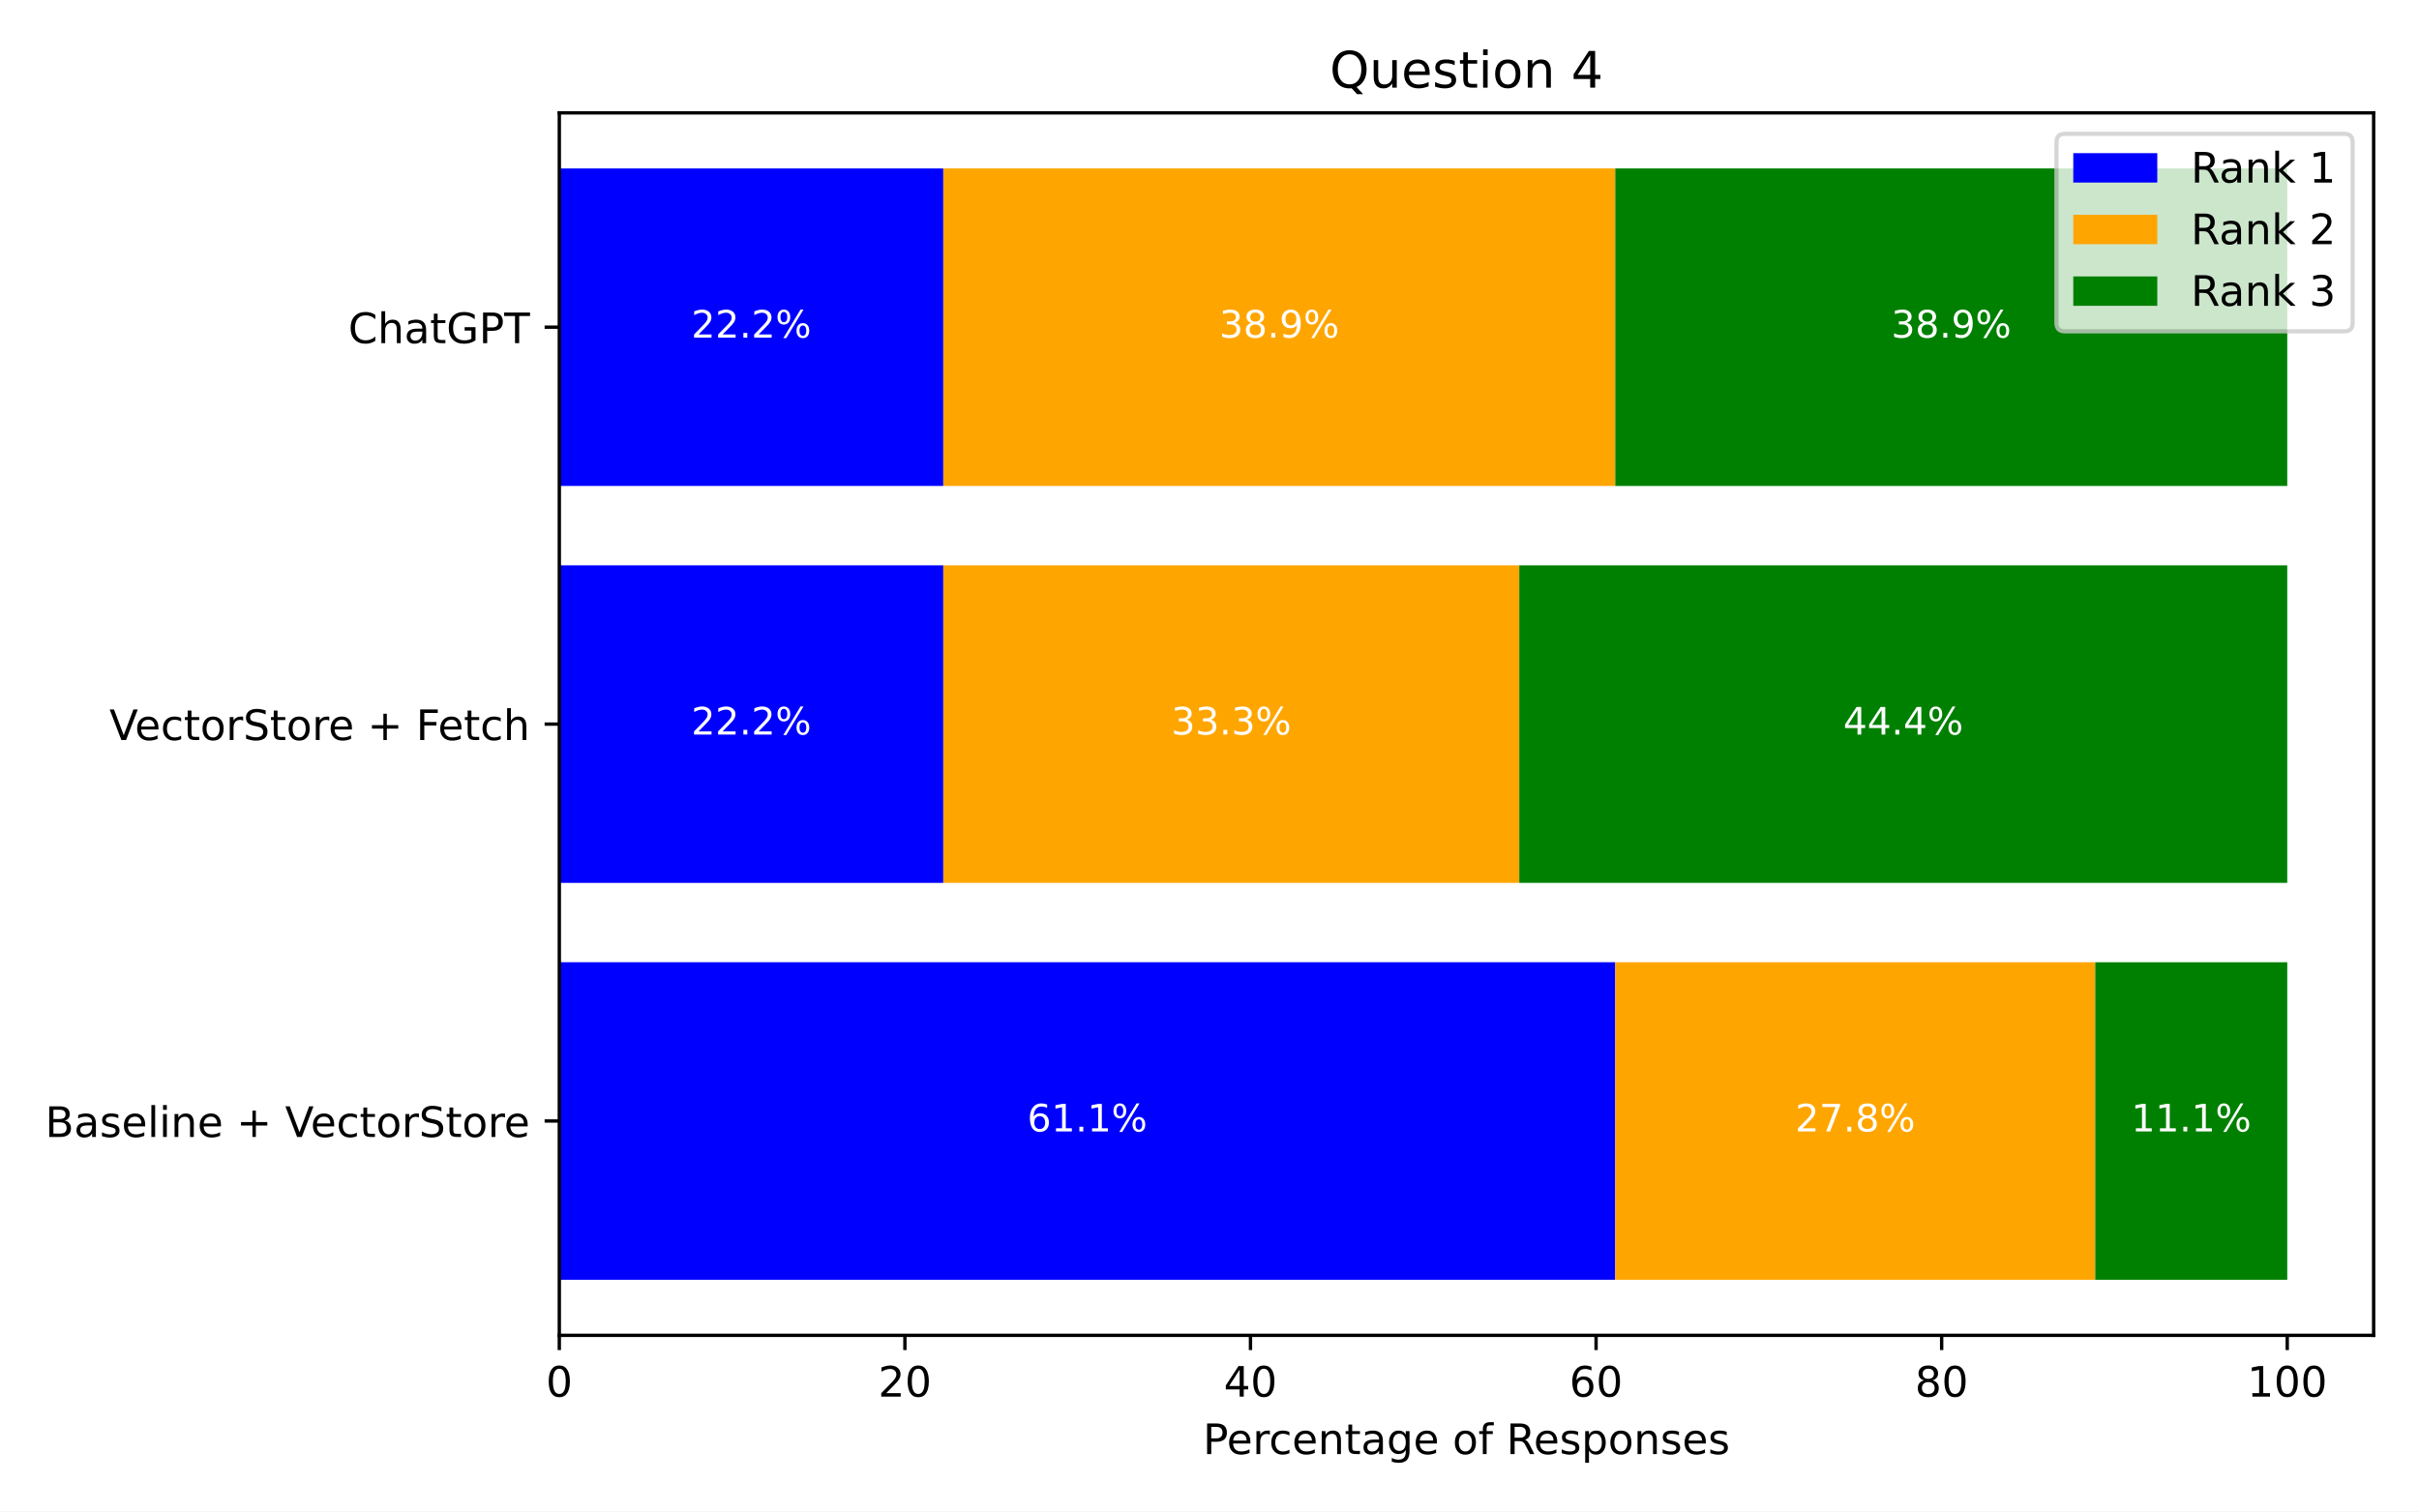
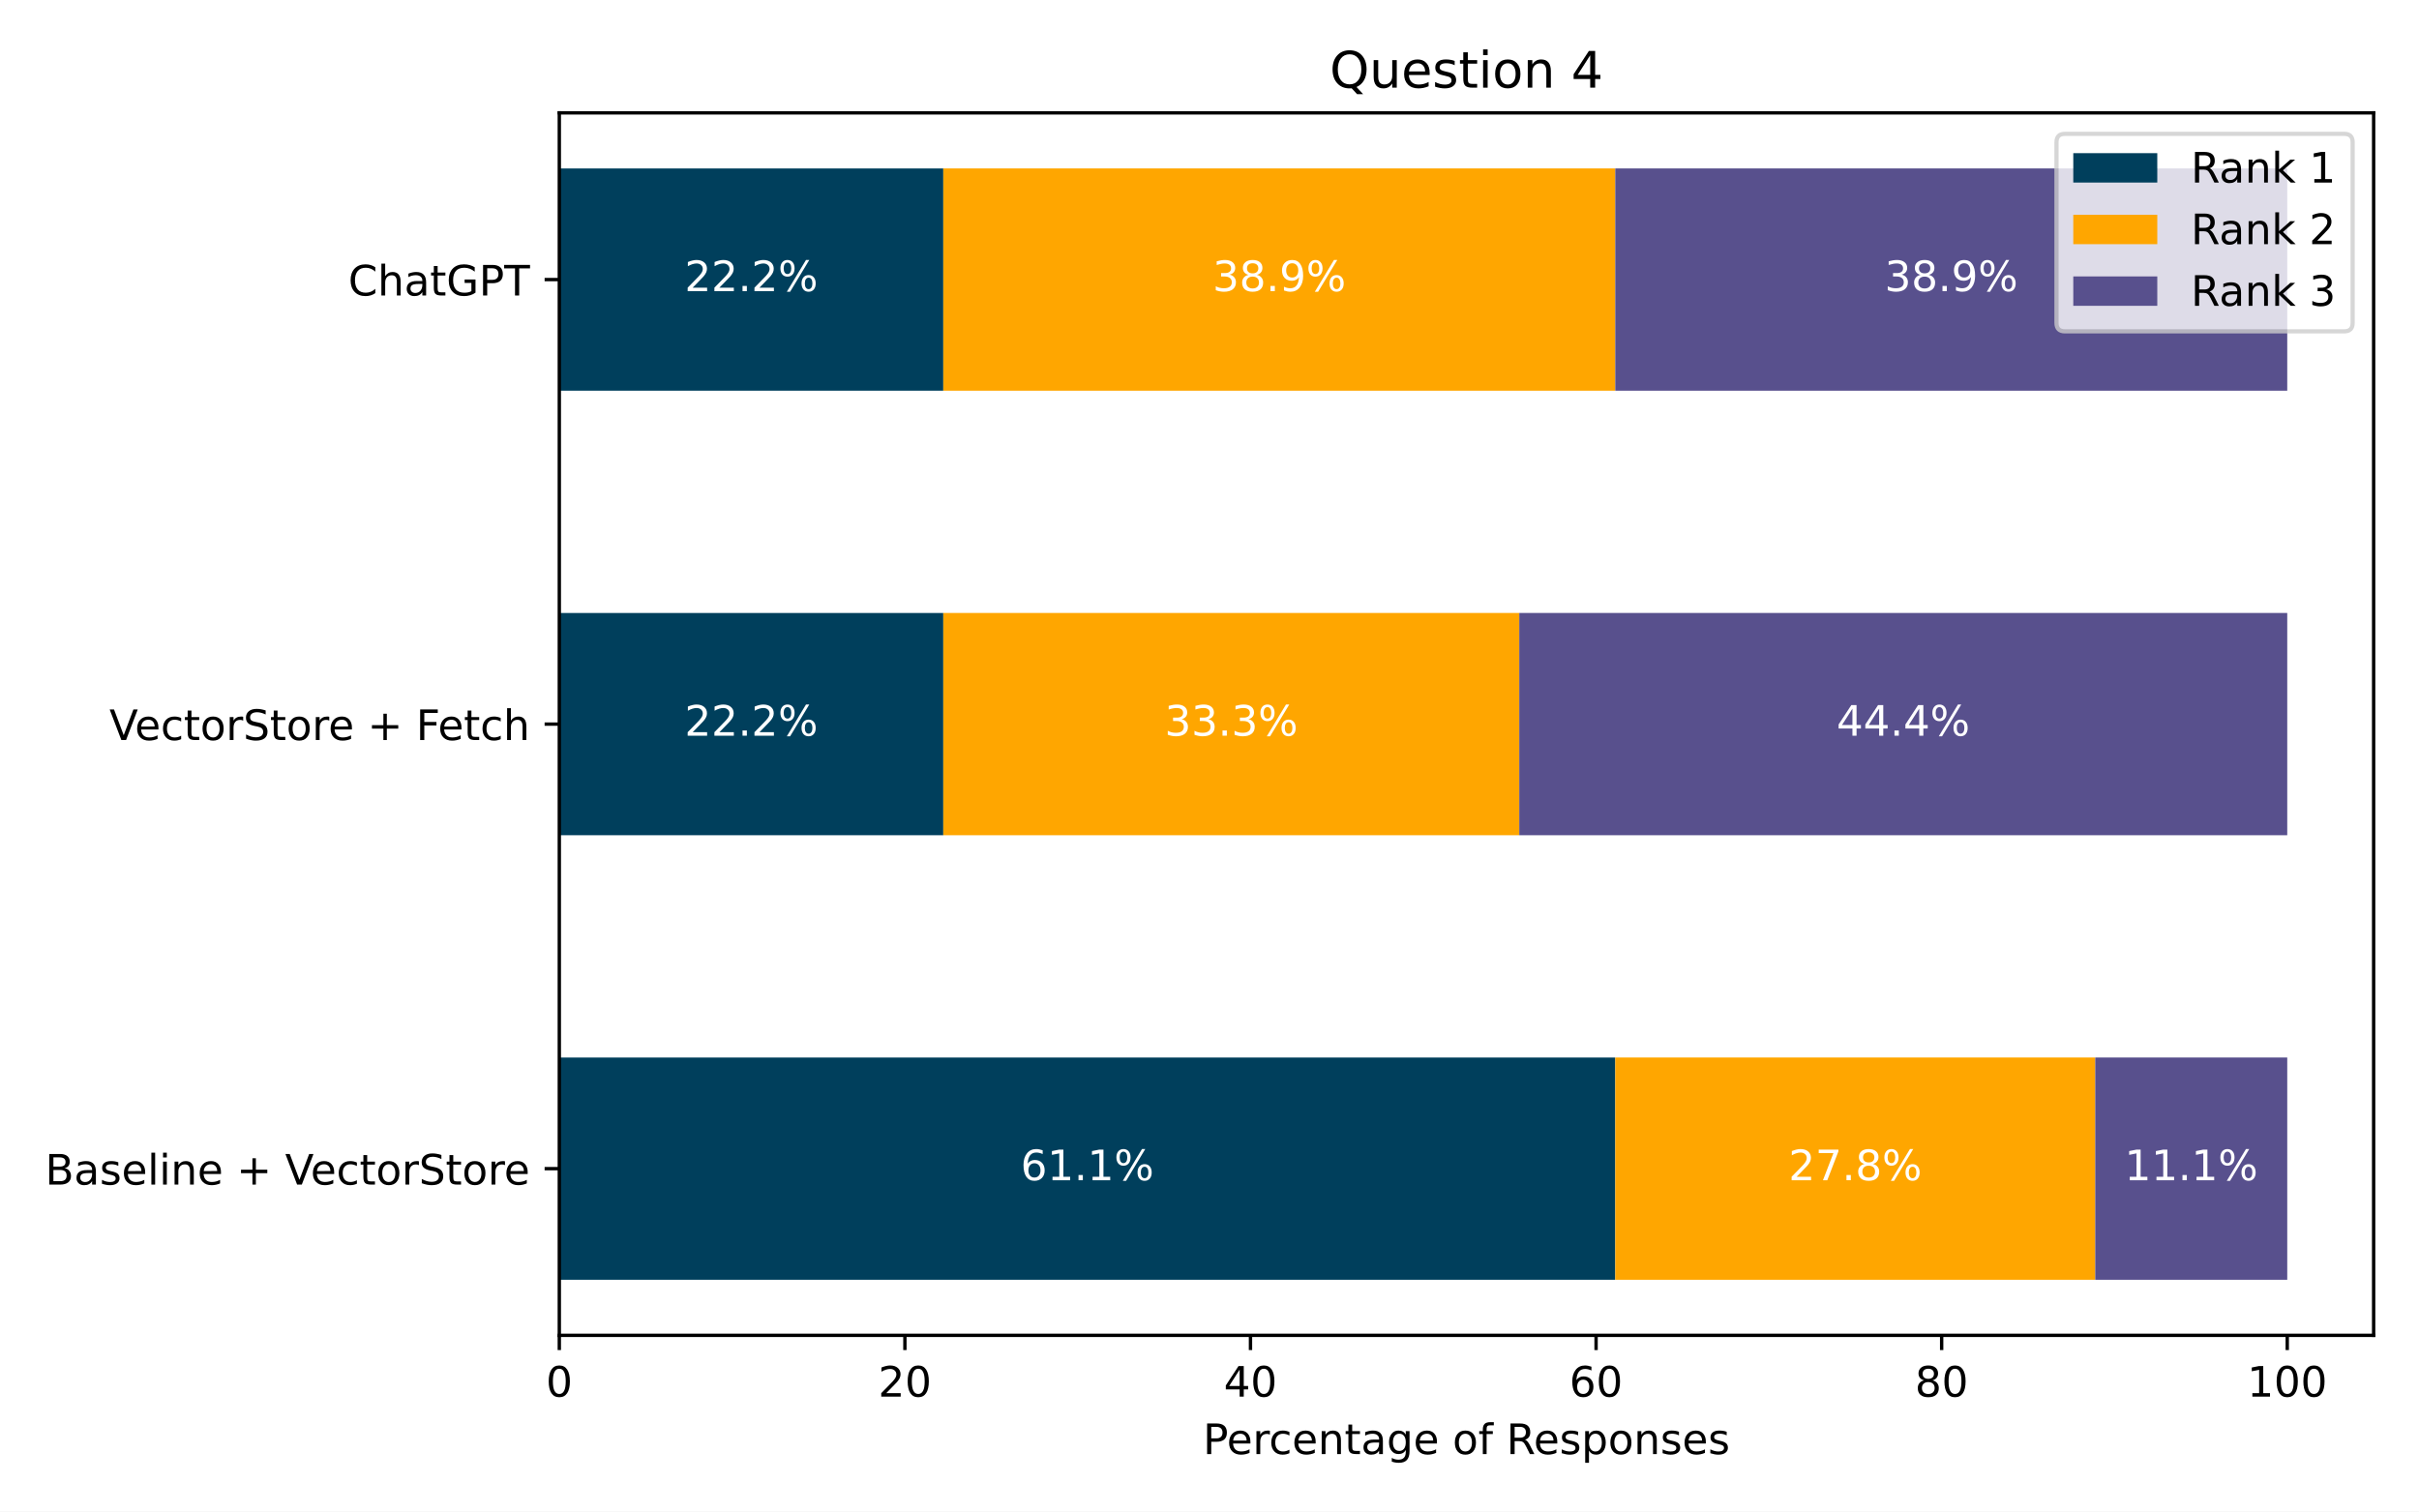
<svg xmlns="http://www.w3.org/2000/svg" xmlns:xlink="http://www.w3.org/1999/xlink" width="576pt" height="360pt" viewBox="0 0 576 360" version="1.1">
  <defs>
    <style type="text/css">*{stroke-linejoin: round; stroke-linecap: butt}</style>
  </defs>
  <g id="figure_1">
    <g id="patch_1">
      <path d="M 0 360  L 576 360  L 576 0  L 0 0  z " style="fill: #ffffff" />
    </g>
    <g id="axes_1">
      <g id="patch_2">
        <path d="M 133.18 318.04  L 565.2 318.04  L 565.2 26.88  L 133.18 26.88  z " style="fill: #ffffff" />
      </g>
      <g id="patch_3">
-         <path d="M 133.18 304.805  L 384.62 304.805  L 384.62 229.179  L 133.18 229.179  z " clip-path="url(#p54a88188de)" style="fill: #0000ff" />
+         <path d="M 133.18 304.805  L 384.62 304.805  L 384.62 251.867  L 133.18 251.867  z " clip-path="url(#p97cd49fbfc)" style="fill: #003f5c" />
      </g>
      <g id="patch_4">
-         <path d="M 133.18 210.273  L 224.613 210.273  L 224.613 134.647  L 133.18 134.647  z " clip-path="url(#p54a88188de)" style="fill: #0000ff" />
+         <path d="M 133.18 198.929  L 224.613 198.929  L 224.613 145.991  L 133.18 145.991  z " clip-path="url(#p97cd49fbfc)" style="fill: #003f5c" />
      </g>
      <g id="patch_5">
-         <path d="M 133.18 115.741  L 224.613 115.741  L 224.613 40.115  L 133.18 40.115  z " clip-path="url(#p54a88188de)" style="fill: #0000ff" />
+         <path d="M 133.18 93.053  L 224.613 93.053  L 224.613 40.115  L 133.18 40.115  z " clip-path="url(#p97cd49fbfc)" style="fill: #003f5c" />
      </g>
      <g id="patch_6">
-         <path d="M 384.62 304.805  L 498.911 304.805  L 498.911 229.179  L 384.62 229.179  z " clip-path="url(#p54a88188de)" style="fill: #ffa500" />
+         <path d="M 384.62 304.805  L 498.911 304.805  L 498.911 251.867  L 384.62 251.867  z " clip-path="url(#p97cd49fbfc)" style="fill: #ffa600" />
      </g>
      <g id="patch_7">
-         <path d="M 224.613 210.273  L 361.762 210.273  L 361.762 134.647  L 224.613 134.647  z " clip-path="url(#p54a88188de)" style="fill: #ffa500" />
+         <path d="M 224.613 198.929  L 361.762 198.929  L 361.762 145.991  L 224.613 145.991  z " clip-path="url(#p97cd49fbfc)" style="fill: #ffa600" />
      </g>
      <g id="patch_8">
-         <path d="M 224.613 115.741  L 384.62 115.741  L 384.62 40.115  L 224.613 40.115  z " clip-path="url(#p54a88188de)" style="fill: #ffa500" />
+         <path d="M 224.613 93.053  L 384.62 93.053  L 384.62 40.115  L 224.613 40.115  z " clip-path="url(#p97cd49fbfc)" style="fill: #ffa600" />
      </g>
      <g id="patch_9">
-         <path d="M 498.911 304.805  L 544.628 304.805  L 544.628 229.179  L 498.911 229.179  z " clip-path="url(#p54a88188de)" style="fill: #008000" />
+         <path d="M 498.911 304.805  L 544.628 304.805  L 544.628 251.867  L 498.911 251.867  z " clip-path="url(#p97cd49fbfc)" style="fill: #58508d" />
      </g>
      <g id="patch_10">
-         <path d="M 361.762 210.273  L 544.628 210.273  L 544.628 134.647  L 361.762 134.647  z " clip-path="url(#p54a88188de)" style="fill: #008000" />
+         <path d="M 361.762 198.929  L 544.628 198.929  L 544.628 145.991  L 361.762 145.991  z " clip-path="url(#p97cd49fbfc)" style="fill: #58508d" />
      </g>
      <g id="patch_11">
-         <path d="M 384.62 115.741  L 544.628 115.741  L 544.628 40.115  L 384.62 40.115  z " clip-path="url(#p54a88188de)" style="fill: #008000" />
+         <path d="M 384.62 93.053  L 544.628 93.053  L 544.628 40.115  L 384.62 40.115  z " clip-path="url(#p97cd49fbfc)" style="fill: #58508d" />
      </g>
      <g id="matplotlib.axis_1">
        <g id="xtick_1">
          <g id="line2d_1">
            <defs>
-               <path id="m193419eb97" d="M 0 0  L 0 3.5  " style="stroke: #000000; stroke-width: 0.8" />
+               <path id="me2d189cc6d" d="M 0 0  L 0 3.5  " style="stroke: #000000; stroke-width: 0.8" />
            </defs>
            <g>
-               <use xlink:href="#m193419eb97" x="133.18" y="318.04" style="stroke: #000000; stroke-width: 0.8" />
+               <use xlink:href="#me2d189cc6d" x="133.18" y="318.04" style="stroke: #000000; stroke-width: 0.8" />
            </g>
          </g>
          <g id="text_1">
            <g transform="translate(129.9988 332.6384) scale(0.1 -0.1)">
              <defs>
                <path id="DejaVuSans-30" d="M 2034 4250  Q 1547 4250 1301 3770  Q 1056 3291 1056 2328  Q 1056 1369 1301 889  Q 1547 409 2034 409  Q 2525 409 2770 889  Q 3016 1369 3016 2328  Q 3016 3291 2770 3770  Q 2525 4250 2034 4250  z M 2034 4750  Q 2819 4750 3233 4129  Q 3647 3509 3647 2328  Q 3647 1150 3233 529  Q 2819 -91 2034 -91  Q 1250 -91 836 529  Q 422 1150 422 2328  Q 422 3509 836 4129  Q 1250 4750 2034 4750  z " transform="scale(0.015625)" />
              </defs>
              <use xlink:href="#DejaVuSans-30" />
            </g>
          </g>
        </g>
        <g id="xtick_2">
          <g id="line2d_2">
            <g>
-               <use xlink:href="#m193419eb97" x="215.47" y="318.04" style="stroke: #000000; stroke-width: 0.8" />
+               <use xlink:href="#me2d189cc6d" x="215.47" y="318.04" style="stroke: #000000; stroke-width: 0.8" />
            </g>
          </g>
          <g id="text_2">
            <g transform="translate(209.107 332.6384) scale(0.1 -0.1)">
              <defs>
                <path id="DejaVuSans-32" d="M 1228 531  L 3431 531  L 3431 0  L 469 0  L 469 531  Q 828 903 1448 1529  Q 2069 2156 2228 2338  Q 2531 2678 2651 2914  Q 2772 3150 2772 3378  Q 2772 3750 2511 3984  Q 2250 4219 1831 4219  Q 1534 4219 1204 4116  Q 875 4013 500 3803  L 500 4441  Q 881 4594 1212 4672  Q 1544 4750 1819 4750  Q 2544 4750 2975 4387  Q 3406 4025 3406 3419  Q 3406 3131 3298 2873  Q 3191 2616 2906 2266  Q 2828 2175 2409 1742  Q 1991 1309 1228 531  z " transform="scale(0.015625)" />
              </defs>
              <use xlink:href="#DejaVuSans-32" />
              <use xlink:href="#DejaVuSans-30" x="63.623" />
            </g>
          </g>
        </g>
        <g id="xtick_3">
          <g id="line2d_3">
            <g>
-               <use xlink:href="#m193419eb97" x="297.759" y="318.04" style="stroke: #000000; stroke-width: 0.8" />
+               <use xlink:href="#me2d189cc6d" x="297.759" y="318.04" style="stroke: #000000; stroke-width: 0.8" />
            </g>
          </g>
          <g id="text_3">
            <g transform="translate(291.3965 332.6384) scale(0.1 -0.1)">
              <defs>
                <path id="DejaVuSans-34" d="M 2419 4116  L 825 1625  L 2419 1625  L 2419 4116  z M 2253 4666  L 3047 4666  L 3047 1625  L 3713 1625  L 3713 1100  L 3047 1100  L 3047 0  L 2419 0  L 2419 1100  L 313 1100  L 313 1709  L 2253 4666  z " transform="scale(0.015625)" />
              </defs>
              <use xlink:href="#DejaVuSans-34" />
              <use xlink:href="#DejaVuSans-30" x="63.623" />
            </g>
          </g>
        </g>
        <g id="xtick_4">
          <g id="line2d_4">
            <g>
-               <use xlink:href="#m193419eb97" x="380.049" y="318.04" style="stroke: #000000; stroke-width: 0.8" />
+               <use xlink:href="#me2d189cc6d" x="380.049" y="318.04" style="stroke: #000000; stroke-width: 0.8" />
            </g>
          </g>
          <g id="text_4">
            <g transform="translate(373.6861 332.6384) scale(0.1 -0.1)">
              <defs>
                <path id="DejaVuSans-36" d="M 2113 2584  Q 1688 2584 1439 2293  Q 1191 2003 1191 1497  Q 1191 994 1439 701  Q 1688 409 2113 409  Q 2538 409 2786 701  Q 3034 994 3034 1497  Q 3034 2003 2786 2293  Q 2538 2584 2113 2584  z M 3366 4563  L 3366 3988  Q 3128 4100 2886 4159  Q 2644 4219 2406 4219  Q 1781 4219 1451 3797  Q 1122 3375 1075 2522  Q 1259 2794 1537 2939  Q 1816 3084 2150 3084  Q 2853 3084 3261 2657  Q 3669 2231 3669 1497  Q 3669 778 3244 343  Q 2819 -91 2113 -91  Q 1303 -91 875 529  Q 447 1150 447 2328  Q 447 3434 972 4092  Q 1497 4750 2381 4750  Q 2619 4750 2861 4703  Q 3103 4656 3366 4563  z " transform="scale(0.015625)" />
              </defs>
              <use xlink:href="#DejaVuSans-36" />
              <use xlink:href="#DejaVuSans-30" x="63.623" />
            </g>
          </g>
        </g>
        <g id="xtick_5">
          <g id="line2d_5">
            <g>
-               <use xlink:href="#m193419eb97" x="462.338" y="318.04" style="stroke: #000000; stroke-width: 0.8" />
+               <use xlink:href="#me2d189cc6d" x="462.338" y="318.04" style="stroke: #000000; stroke-width: 0.8" />
            </g>
          </g>
          <g id="text_5">
            <g transform="translate(455.9756 332.6384) scale(0.1 -0.1)">
              <defs>
                <path id="DejaVuSans-38" d="M 2034 2216  Q 1584 2216 1326 1975  Q 1069 1734 1069 1313  Q 1069 891 1326 650  Q 1584 409 2034 409  Q 2484 409 2743 651  Q 3003 894 3003 1313  Q 3003 1734 2745 1975  Q 2488 2216 2034 2216  z M 1403 2484  Q 997 2584 770 2862  Q 544 3141 544 3541  Q 544 4100 942 4425  Q 1341 4750 2034 4750  Q 2731 4750 3128 4425  Q 3525 4100 3525 3541  Q 3525 3141 3298 2862  Q 3072 2584 2669 2484  Q 3125 2378 3379 2068  Q 3634 1759 3634 1313  Q 3634 634 3220 271  Q 2806 -91 2034 -91  Q 1263 -91 848 271  Q 434 634 434 1313  Q 434 1759 690 2068  Q 947 2378 1403 2484  z M 1172 3481  Q 1172 3119 1398 2916  Q 1625 2713 2034 2713  Q 2441 2713 2670 2916  Q 2900 3119 2900 3481  Q 2900 3844 2670 4047  Q 2441 4250 2034 4250  Q 1625 4250 1398 4047  Q 1172 3844 1172 3481  z " transform="scale(0.015625)" />
              </defs>
              <use xlink:href="#DejaVuSans-38" />
              <use xlink:href="#DejaVuSans-30" x="63.623" />
            </g>
          </g>
        </g>
        <g id="xtick_6">
          <g id="line2d_6">
            <g>
-               <use xlink:href="#m193419eb97" x="544.628" y="318.04" style="stroke: #000000; stroke-width: 0.8" />
+               <use xlink:href="#me2d189cc6d" x="544.628" y="318.04" style="stroke: #000000; stroke-width: 0.8" />
            </g>
          </g>
          <g id="text_6">
            <g transform="translate(535.0839 332.6384) scale(0.1 -0.1)">
              <defs>
                <path id="DejaVuSans-31" d="M 794 531  L 1825 531  L 1825 4091  L 703 3866  L 703 4441  L 1819 4666  L 2450 4666  L 2450 531  L 3481 531  L 3481 0  L 794 0  L 794 531  z " transform="scale(0.015625)" />
              </defs>
              <use xlink:href="#DejaVuSans-31" />
              <use xlink:href="#DejaVuSans-30" x="63.623" />
              <use xlink:href="#DejaVuSans-30" x="127.246" />
            </g>
          </g>
        </g>
        <g id="text_7">
          <g transform="translate(286.4509 346.3166) scale(0.1 -0.1)">
            <defs>
              <path id="DejaVuSans-50" d="M 1259 4147  L 1259 2394  L 2053 2394  Q 2494 2394 2734 2622  Q 2975 2850 2975 3272  Q 2975 3691 2734 3919  Q 2494 4147 2053 4147  L 1259 4147  z M 628 4666  L 2053 4666  Q 2838 4666 3239 4311  Q 3641 3956 3641 3272  Q 3641 2581 3239 2228  Q 2838 1875 2053 1875  L 1259 1875  L 1259 0  L 628 0  L 628 4666  z " transform="scale(0.015625)" />
              <path id="DejaVuSans-65" d="M 3597 1894  L 3597 1613  L 953 1613  Q 991 1019 1311 708  Q 1631 397 2203 397  Q 2534 397 2845 478  Q 3156 559 3463 722  L 3463 178  Q 3153 47 2828 -22  Q 2503 -91 2169 -91  Q 1331 -91 842 396  Q 353 884 353 1716  Q 353 2575 817 3079  Q 1281 3584 2069 3584  Q 2775 3584 3186 3129  Q 3597 2675 3597 1894  z M 3022 2063  Q 3016 2534 2758 2815  Q 2500 3097 2075 3097  Q 1594 3097 1305 2825  Q 1016 2553 972 2059  L 3022 2063  z " transform="scale(0.015625)" />
              <path id="DejaVuSans-72" d="M 2631 2963  Q 2534 3019 2420 3045  Q 2306 3072 2169 3072  Q 1681 3072 1420 2755  Q 1159 2438 1159 1844  L 1159 0  L 581 0  L 581 3500  L 1159 3500  L 1159 2956  Q 1341 3275 1631 3429  Q 1922 3584 2338 3584  Q 2397 3584 2469 3576  Q 2541 3569 2628 3553  L 2631 2963  z " transform="scale(0.015625)" />
              <path id="DejaVuSans-63" d="M 3122 3366  L 3122 2828  Q 2878 2963 2633 3030  Q 2388 3097 2138 3097  Q 1578 3097 1268 2742  Q 959 2388 959 1747  Q 959 1106 1268 751  Q 1578 397 2138 397  Q 2388 397 2633 464  Q 2878 531 3122 666  L 3122 134  Q 2881 22 2623 -34  Q 2366 -91 2075 -91  Q 1284 -91 818 406  Q 353 903 353 1747  Q 353 2603 823 3093  Q 1294 3584 2113 3584  Q 2378 3584 2631 3529  Q 2884 3475 3122 3366  z " transform="scale(0.015625)" />
              <path id="DejaVuSans-6e" d="M 3513 2113  L 3513 0  L 2938 0  L 2938 2094  Q 2938 2591 2744 2837  Q 2550 3084 2163 3084  Q 1697 3084 1428 2787  Q 1159 2491 1159 1978  L 1159 0  L 581 0  L 581 3500  L 1159 3500  L 1159 2956  Q 1366 3272 1645 3428  Q 1925 3584 2291 3584  Q 2894 3584 3203 3211  Q 3513 2838 3513 2113  z " transform="scale(0.015625)" />
              <path id="DejaVuSans-74" d="M 1172 4494  L 1172 3500  L 2356 3500  L 2356 3053  L 1172 3053  L 1172 1153  Q 1172 725 1289 603  Q 1406 481 1766 481  L 2356 481  L 2356 0  L 1766 0  Q 1100 0 847 248  Q 594 497 594 1153  L 594 3053  L 172 3053  L 172 3500  L 594 3500  L 594 4494  L 1172 4494  z " transform="scale(0.015625)" />
              <path id="DejaVuSans-61" d="M 2194 1759  Q 1497 1759 1228 1600  Q 959 1441 959 1056  Q 959 750 1161 570  Q 1363 391 1709 391  Q 2188 391 2477 730  Q 2766 1069 2766 1631  L 2766 1759  L 2194 1759  z M 3341 1997  L 3341 0  L 2766 0  L 2766 531  Q 2569 213 2275 61  Q 1981 -91 1556 -91  Q 1019 -91 701 211  Q 384 513 384 1019  Q 384 1609 779 1909  Q 1175 2209 1959 2209  L 2766 2209  L 2766 2266  Q 2766 2663 2505 2880  Q 2244 3097 1772 3097  Q 1472 3097 1187 3025  Q 903 2953 641 2809  L 641 3341  Q 956 3463 1253 3523  Q 1550 3584 1831 3584  Q 2591 3584 2966 3190  Q 3341 2797 3341 1997  z " transform="scale(0.015625)" />
              <path id="DejaVuSans-67" d="M 2906 1791  Q 2906 2416 2648 2759  Q 2391 3103 1925 3103  Q 1463 3103 1205 2759  Q 947 2416 947 1791  Q 947 1169 1205 825  Q 1463 481 1925 481  Q 2391 481 2648 825  Q 2906 1169 2906 1791  z M 3481 434  Q 3481 -459 3084 -895  Q 2688 -1331 1869 -1331  Q 1566 -1331 1297 -1286  Q 1028 -1241 775 -1147  L 775 -588  Q 1028 -725 1275 -790  Q 1522 -856 1778 -856  Q 2344 -856 2625 -561  Q 2906 -266 2906 331  L 2906 616  Q 2728 306 2450 153  Q 2172 0 1784 0  Q 1141 0 747 490  Q 353 981 353 1791  Q 353 2603 747 3093  Q 1141 3584 1784 3584  Q 2172 3584 2450 3431  Q 2728 3278 2906 2969  L 2906 3500  L 3481 3500  L 3481 434  z " transform="scale(0.015625)" />
              <path id="DejaVuSans-20" transform="scale(0.015625)" />
              <path id="DejaVuSans-6f" d="M 1959 3097  Q 1497 3097 1228 2736  Q 959 2375 959 1747  Q 959 1119 1226 758  Q 1494 397 1959 397  Q 2419 397 2687 759  Q 2956 1122 2956 1747  Q 2956 2369 2687 2733  Q 2419 3097 1959 3097  z M 1959 3584  Q 2709 3584 3137 3096  Q 3566 2609 3566 1747  Q 3566 888 3137 398  Q 2709 -91 1959 -91  Q 1206 -91 779 398  Q 353 888 353 1747  Q 353 2609 779 3096  Q 1206 3584 1959 3584  z " transform="scale(0.015625)" />
              <path id="DejaVuSans-66" d="M 2375 4863  L 2375 4384  L 1825 4384  Q 1516 4384 1395 4259  Q 1275 4134 1275 3809  L 1275 3500  L 2222 3500  L 2222 3053  L 1275 3053  L 1275 0  L 697 0  L 697 3053  L 147 3053  L 147 3500  L 697 3500  L 697 3744  Q 697 4328 969 4595  Q 1241 4863 1831 4863  L 2375 4863  z " transform="scale(0.015625)" />
              <path id="DejaVuSans-52" d="M 2841 2188  Q 3044 2119 3236 1894  Q 3428 1669 3622 1275  L 4263 0  L 3584 0  L 2988 1197  Q 2756 1666 2539 1819  Q 2322 1972 1947 1972  L 1259 1972  L 1259 0  L 628 0  L 628 4666  L 2053 4666  Q 2853 4666 3247 4331  Q 3641 3997 3641 3322  Q 3641 2881 3436 2590  Q 3231 2300 2841 2188  z M 1259 4147  L 1259 2491  L 2053 2491  Q 2509 2491 2742 2702  Q 2975 2913 2975 3322  Q 2975 3731 2742 3939  Q 2509 4147 2053 4147  L 1259 4147  z " transform="scale(0.015625)" />
              <path id="DejaVuSans-73" d="M 2834 3397  L 2834 2853  Q 2591 2978 2328 3040  Q 2066 3103 1784 3103  Q 1356 3103 1142 2972  Q 928 2841 928 2578  Q 928 2378 1081 2264  Q 1234 2150 1697 2047  L 1894 2003  Q 2506 1872 2764 1633  Q 3022 1394 3022 966  Q 3022 478 2636 193  Q 2250 -91 1575 -91  Q 1294 -91 989 -36  Q 684 19 347 128  L 347 722  Q 666 556 975 473  Q 1284 391 1588 391  Q 1994 391 2212 530  Q 2431 669 2431 922  Q 2431 1156 2273 1281  Q 2116 1406 1581 1522  L 1381 1569  Q 847 1681 609 1914  Q 372 2147 372 2553  Q 372 3047 722 3315  Q 1072 3584 1716 3584  Q 2034 3584 2315 3537  Q 2597 3491 2834 3397  z " transform="scale(0.015625)" />
              <path id="DejaVuSans-70" d="M 1159 525  L 1159 -1331  L 581 -1331  L 581 3500  L 1159 3500  L 1159 2969  Q 1341 3281 1617 3432  Q 1894 3584 2278 3584  Q 2916 3584 3314 3078  Q 3713 2572 3713 1747  Q 3713 922 3314 415  Q 2916 -91 2278 -91  Q 1894 -91 1617 61  Q 1341 213 1159 525  z M 3116 1747  Q 3116 2381 2855 2742  Q 2594 3103 2138 3103  Q 1681 3103 1420 2742  Q 1159 2381 1159 1747  Q 1159 1113 1420 752  Q 1681 391 2138 391  Q 2594 391 2855 752  Q 3116 1113 3116 1747  z " transform="scale(0.015625)" />
            </defs>
            <use xlink:href="#DejaVuSans-50" />
            <use xlink:href="#DejaVuSans-65" x="56.678" />
            <use xlink:href="#DejaVuSans-72" x="118.201" />
            <use xlink:href="#DejaVuSans-63" x="157.064" />
            <use xlink:href="#DejaVuSans-65" x="212.045" />
            <use xlink:href="#DejaVuSans-6e" x="273.568" />
            <use xlink:href="#DejaVuSans-74" x="336.947" />
            <use xlink:href="#DejaVuSans-61" x="376.156" />
            <use xlink:href="#DejaVuSans-67" x="437.436" />
            <use xlink:href="#DejaVuSans-65" x="500.912" />
            <use xlink:href="#DejaVuSans-20" x="562.436" />
            <use xlink:href="#DejaVuSans-6f" x="594.223" />
            <use xlink:href="#DejaVuSans-66" x="655.404" />
            <use xlink:href="#DejaVuSans-20" x="690.609" />
            <use xlink:href="#DejaVuSans-52" x="722.396" />
            <use xlink:href="#DejaVuSans-65" x="787.379" />
            <use xlink:href="#DejaVuSans-73" x="848.902" />
            <use xlink:href="#DejaVuSans-70" x="901.002" />
            <use xlink:href="#DejaVuSans-6f" x="964.479" />
            <use xlink:href="#DejaVuSans-6e" x="1025.66" />
            <use xlink:href="#DejaVuSans-73" x="1089.039" />
            <use xlink:href="#DejaVuSans-65" x="1141.139" />
            <use xlink:href="#DejaVuSans-73" x="1202.662" />
          </g>
        </g>
      </g>
      <g id="matplotlib.axis_2">
        <g id="ytick_1">
          <g id="line2d_7">
            <defs>
-               <path id="m8506767195" d="M 0 0  L -3.5 0  " style="stroke: #000000; stroke-width: 0.8" />
+               <path id="m4885cc24f5" d="M 0 0  L -3.5 0  " style="stroke: #000000; stroke-width: 0.8" />
            </defs>
            <g>
-               <use xlink:href="#m8506767195" x="133.18" y="266.992" style="stroke: #000000; stroke-width: 0.8" />
+               <use xlink:href="#m4885cc24f5" x="133.18" y="278.336" style="stroke: #000000; stroke-width: 0.8" />
            </g>
          </g>
          <g id="text_8">
-             <g transform="translate(10.75188 270.7917) scale(0.1 -0.1)">
+             <g transform="translate(10.75188 282.1356) scale(0.1 -0.1)">
              <defs>
                <path id="DejaVuSans-42" d="M 1259 2228  L 1259 519  L 2272 519  Q 2781 519 3026 730  Q 3272 941 3272 1375  Q 3272 1813 3026 2020  Q 2781 2228 2272 2228  L 1259 2228  z M 1259 4147  L 1259 2741  L 2194 2741  Q 2656 2741 2882 2914  Q 3109 3088 3109 3444  Q 3109 3797 2882 3972  Q 2656 4147 2194 4147  L 1259 4147  z M 628 4666  L 2241 4666  Q 2963 4666 3353 4366  Q 3744 4066 3744 3513  Q 3744 3084 3544 2831  Q 3344 2578 2956 2516  Q 3422 2416 3680 2098  Q 3938 1781 3938 1306  Q 3938 681 3513 340  Q 3088 0 2303 0  L 628 0  L 628 4666  z " transform="scale(0.015625)" />
                <path id="DejaVuSans-6c" d="M 603 4863  L 1178 4863  L 1178 0  L 603 0  L 603 4863  z " transform="scale(0.015625)" />
                <path id="DejaVuSans-69" d="M 603 3500  L 1178 3500  L 1178 0  L 603 0  L 603 3500  z M 603 4863  L 1178 4863  L 1178 4134  L 603 4134  L 603 4863  z " transform="scale(0.015625)" />
                <path id="DejaVuSans-2b" d="M 2944 4013  L 2944 2272  L 4684 2272  L 4684 1741  L 2944 1741  L 2944 0  L 2419 0  L 2419 1741  L 678 1741  L 678 2272  L 2419 2272  L 2419 4013  L 2944 4013  z " transform="scale(0.015625)" />
                <path id="DejaVuSans-56" d="M 1831 0  L 50 4666  L 709 4666  L 2188 738  L 3669 4666  L 4325 4666  L 2547 0  L 1831 0  z " transform="scale(0.015625)" />
                <path id="DejaVuSans-53" d="M 3425 4513  L 3425 3897  Q 3066 4069 2747 4153  Q 2428 4238 2131 4238  Q 1616 4238 1336 4038  Q 1056 3838 1056 3469  Q 1056 3159 1242 3001  Q 1428 2844 1947 2747  L 2328 2669  Q 3034 2534 3370 2195  Q 3706 1856 3706 1288  Q 3706 609 3251 259  Q 2797 -91 1919 -91  Q 1588 -91 1214 -16  Q 841 59 441 206  L 441 856  Q 825 641 1194 531  Q 1563 422 1919 422  Q 2459 422 2753 634  Q 3047 847 3047 1241  Q 3047 1584 2836 1778  Q 2625 1972 2144 2069  L 1759 2144  Q 1053 2284 737 2584  Q 422 2884 422 3419  Q 422 4038 858 4394  Q 1294 4750 2059 4750  Q 2388 4750 2728 4690  Q 3069 4631 3425 4513  z " transform="scale(0.015625)" />
              </defs>
              <use xlink:href="#DejaVuSans-42" />
              <use xlink:href="#DejaVuSans-61" x="68.604" />
              <use xlink:href="#DejaVuSans-73" x="129.883" />
              <use xlink:href="#DejaVuSans-65" x="181.982" />
              <use xlink:href="#DejaVuSans-6c" x="243.506" />
              <use xlink:href="#DejaVuSans-69" x="271.289" />
              <use xlink:href="#DejaVuSans-6e" x="299.072" />
              <use xlink:href="#DejaVuSans-65" x="362.451" />
              <use xlink:href="#DejaVuSans-20" x="423.975" />
              <use xlink:href="#DejaVuSans-2b" x="455.762" />
              <use xlink:href="#DejaVuSans-20" x="539.551" />
              <use xlink:href="#DejaVuSans-56" x="571.338" />
              <use xlink:href="#DejaVuSans-65" x="631.996" />
              <use xlink:href="#DejaVuSans-63" x="693.52" />
              <use xlink:href="#DejaVuSans-74" x="748.5" />
              <use xlink:href="#DejaVuSans-6f" x="787.709" />
              <use xlink:href="#DejaVuSans-72" x="848.891" />
              <use xlink:href="#DejaVuSans-53" x="890.004" />
              <use xlink:href="#DejaVuSans-74" x="953.48" />
              <use xlink:href="#DejaVuSans-6f" x="992.689" />
              <use xlink:href="#DejaVuSans-72" x="1053.871" />
              <use xlink:href="#DejaVuSans-65" x="1092.734" />
            </g>
          </g>
        </g>
        <g id="ytick_2">
          <g id="line2d_8">
            <g>
-               <use xlink:href="#m8506767195" x="133.18" y="172.46" style="stroke: #000000; stroke-width: 0.8" />
+               <use xlink:href="#m4885cc24f5" x="133.18" y="172.46" style="stroke: #000000; stroke-width: 0.8" />
            </g>
          </g>
          <g id="text_9">
            <g transform="translate(26.03937 176.2592) scale(0.1 -0.1)">
              <defs>
                <path id="DejaVuSans-46" d="M 628 4666  L 3309 4666  L 3309 4134  L 1259 4134  L 1259 2759  L 3109 2759  L 3109 2228  L 1259 2228  L 1259 0  L 628 0  L 628 4666  z " transform="scale(0.015625)" />
                <path id="DejaVuSans-68" d="M 3513 2113  L 3513 0  L 2938 0  L 2938 2094  Q 2938 2591 2744 2837  Q 2550 3084 2163 3084  Q 1697 3084 1428 2787  Q 1159 2491 1159 1978  L 1159 0  L 581 0  L 581 4863  L 1159 4863  L 1159 2956  Q 1366 3272 1645 3428  Q 1925 3584 2291 3584  Q 2894 3584 3203 3211  Q 3513 2838 3513 2113  z " transform="scale(0.015625)" />
              </defs>
              <use xlink:href="#DejaVuSans-56" />
              <use xlink:href="#DejaVuSans-65" x="60.658" />
              <use xlink:href="#DejaVuSans-63" x="122.182" />
              <use xlink:href="#DejaVuSans-74" x="177.162" />
              <use xlink:href="#DejaVuSans-6f" x="216.371" />
              <use xlink:href="#DejaVuSans-72" x="277.553" />
              <use xlink:href="#DejaVuSans-53" x="318.666" />
              <use xlink:href="#DejaVuSans-74" x="382.143" />
              <use xlink:href="#DejaVuSans-6f" x="421.352" />
              <use xlink:href="#DejaVuSans-72" x="482.533" />
              <use xlink:href="#DejaVuSans-65" x="521.396" />
              <use xlink:href="#DejaVuSans-20" x="582.92" />
              <use xlink:href="#DejaVuSans-2b" x="614.707" />
              <use xlink:href="#DejaVuSans-20" x="698.496" />
              <use xlink:href="#DejaVuSans-46" x="730.283" />
              <use xlink:href="#DejaVuSans-65" x="782.303" />
              <use xlink:href="#DejaVuSans-74" x="843.826" />
              <use xlink:href="#DejaVuSans-63" x="883.035" />
              <use xlink:href="#DejaVuSans-68" x="938.016" />
            </g>
          </g>
        </g>
        <g id="ytick_3">
          <g id="line2d_9">
            <g>
-               <use xlink:href="#m8506767195" x="133.18" y="77.928" style="stroke: #000000; stroke-width: 0.8" />
+               <use xlink:href="#m4885cc24f5" x="133.18" y="66.584" style="stroke: #000000; stroke-width: 0.8" />
            </g>
          </g>
          <g id="text_10">
-             <g transform="translate(82.92531 81.72675) scale(0.1 -0.1)">
+             <g transform="translate(82.92531 70.38286) scale(0.1 -0.1)">
              <defs>
                <path id="DejaVuSans-43" d="M 4122 4306  L 4122 3641  Q 3803 3938 3442 4084  Q 3081 4231 2675 4231  Q 1875 4231 1450 3742  Q 1025 3253 1025 2328  Q 1025 1406 1450 917  Q 1875 428 2675 428  Q 3081 428 3442 575  Q 3803 722 4122 1019  L 4122 359  Q 3791 134 3420 21  Q 3050 -91 2638 -91  Q 1578 -91 968 557  Q 359 1206 359 2328  Q 359 3453 968 4101  Q 1578 4750 2638 4750  Q 3056 4750 3426 4639  Q 3797 4528 4122 4306  z " transform="scale(0.015625)" />
                <path id="DejaVuSans-47" d="M 3809 666  L 3809 1919  L 2778 1919  L 2778 2438  L 4434 2438  L 4434 434  Q 4069 175 3628 42  Q 3188 -91 2688 -91  Q 1594 -91 976 548  Q 359 1188 359 2328  Q 359 3472 976 4111  Q 1594 4750 2688 4750  Q 3144 4750 3555 4637  Q 3966 4525 4313 4306  L 4313 3634  Q 3963 3931 3569 4081  Q 3175 4231 2741 4231  Q 1884 4231 1454 3753  Q 1025 3275 1025 2328  Q 1025 1384 1454 906  Q 1884 428 2741 428  Q 3075 428 3337 486  Q 3600 544 3809 666  z " transform="scale(0.015625)" />
                <path id="DejaVuSans-54" d="M -19 4666  L 3928 4666  L 3928 4134  L 2272 4134  L 2272 0  L 1638 0  L 1638 4134  L -19 4134  L -19 4666  z " transform="scale(0.015625)" />
              </defs>
              <use xlink:href="#DejaVuSans-43" />
              <use xlink:href="#DejaVuSans-68" x="69.824" />
              <use xlink:href="#DejaVuSans-61" x="133.203" />
              <use xlink:href="#DejaVuSans-74" x="194.482" />
              <use xlink:href="#DejaVuSans-47" x="233.691" />
              <use xlink:href="#DejaVuSans-50" x="311.182" />
              <use xlink:href="#DejaVuSans-54" x="371.484" />
            </g>
          </g>
        </g>
      </g>
      <g id="patch_12">
        <path d="M 133.18 318.04  L 133.18 26.88  " style="fill: none; stroke: #000000; stroke-width: 0.8; stroke-linejoin: miter; stroke-linecap: square" />
      </g>
      <g id="patch_13">
        <path d="M 565.2 318.04  L 565.2 26.88  " style="fill: none; stroke: #000000; stroke-width: 0.8; stroke-linejoin: miter; stroke-linecap: square" />
      </g>
      <g id="patch_14">
        <path d="M 133.18 318.04  L 565.2 318.04  " style="fill: none; stroke: #000000; stroke-width: 0.8; stroke-linejoin: miter; stroke-linecap: square" />
      </g>
      <g id="patch_15">
        <path d="M 133.18 26.88  L 565.2 26.88  " style="fill: none; stroke: #000000; stroke-width: 0.8; stroke-linejoin: miter; stroke-linecap: square" />
      </g>
      <g id="text_11">
-         <g style="fill: #ffffff" transform="translate(244.6049 269.4759) scale(0.09 -0.09)">
+         <g style="fill: #ffffff" transform="translate(243.0165 281.0957) scale(0.1 -0.1)">
          <defs>
            <path id="DejaVuSans-2e" d="M 684 794  L 1344 794  L 1344 0  L 684 0  L 684 794  z " transform="scale(0.015625)" />
            <path id="DejaVuSans-25" d="M 4653 2053  Q 4381 2053 4226 1822  Q 4072 1591 4072 1178  Q 4072 772 4226 539  Q 4381 306 4653 306  Q 4919 306 5073 539  Q 5228 772 5228 1178  Q 5228 1588 5073 1820  Q 4919 2053 4653 2053  z M 4653 2450  Q 5147 2450 5437 2106  Q 5728 1763 5728 1178  Q 5728 594 5436 251  Q 5144 -91 4653 -91  Q 4153 -91 3862 251  Q 3572 594 3572 1178  Q 3572 1766 3864 2108  Q 4156 2450 4653 2450  z M 1428 4353  Q 1159 4353 1004 4120  Q 850 3888 850 3481  Q 850 3069 1003 2837  Q 1156 2606 1428 2606  Q 1700 2606 1854 2837  Q 2009 3069 2009 3481  Q 2009 3884 1853 4118  Q 1697 4353 1428 4353  z M 4250 4750  L 4750 4750  L 1831 -91  L 1331 -91  L 4250 4750  z M 1428 4750  Q 1922 4750 2215 4408  Q 2509 4066 2509 3481  Q 2509 2891 2217 2550  Q 1925 2209 1428 2209  Q 931 2209 642 2551  Q 353 2894 353 3481  Q 353 4063 643 4406  Q 934 4750 1428 4750  z " transform="scale(0.015625)" />
          </defs>
          <use xlink:href="#DejaVuSans-36" />
          <use xlink:href="#DejaVuSans-31" x="63.623" />
          <use xlink:href="#DejaVuSans-2e" x="127.246" />
          <use xlink:href="#DejaVuSans-31" x="159.033" />
          <use xlink:href="#DejaVuSans-25" x="222.656" />
        </g>
      </g>
      <g id="text_12">
-         <g style="fill: #ffffff" transform="translate(427.4705 269.4759) scale(0.09 -0.09)">
+         <g style="fill: #ffffff" transform="translate(425.8821 281.0957) scale(0.1 -0.1)">
          <defs>
            <path id="DejaVuSans-37" d="M 525 4666  L 3525 4666  L 3525 4397  L 1831 0  L 1172 0  L 2766 4134  L 525 4134  L 525 4666  z " transform="scale(0.015625)" />
          </defs>
          <use xlink:href="#DejaVuSans-32" />
          <use xlink:href="#DejaVuSans-37" x="63.623" />
          <use xlink:href="#DejaVuSans-2e" x="127.246" />
          <use xlink:href="#DejaVuSans-38" x="159.033" />
          <use xlink:href="#DejaVuSans-25" x="222.656" />
        </g>
      </g>
      <g id="text_13">
-         <g style="fill: #ffffff" transform="translate(507.4742 269.4759) scale(0.09 -0.09)">
+         <g style="fill: #ffffff" transform="translate(505.8858 281.0957) scale(0.1 -0.1)">
          <use xlink:href="#DejaVuSans-31" />
          <use xlink:href="#DejaVuSans-31" x="63.623" />
          <use xlink:href="#DejaVuSans-2e" x="127.246" />
          <use xlink:href="#DejaVuSans-31" x="159.033" />
          <use xlink:href="#DejaVuSans-25" x="222.656" />
        </g>
      </g>
      <g id="text_14">
-         <g style="fill: #ffffff" transform="translate(164.6012 174.9434) scale(0.09 -0.09)">
+         <g style="fill: #ffffff" transform="translate(163.0128 175.2194) scale(0.1 -0.1)">
          <use xlink:href="#DejaVuSans-32" />
          <use xlink:href="#DejaVuSans-32" x="63.623" />
          <use xlink:href="#DejaVuSans-2e" x="127.246" />
          <use xlink:href="#DejaVuSans-32" x="159.033" />
          <use xlink:href="#DejaVuSans-25" x="222.656" />
        </g>
      </g>
      <g id="text_15">
-         <g style="fill: #ffffff" transform="translate(278.8922 174.9434) scale(0.09 -0.09)">
+         <g style="fill: #ffffff" transform="translate(277.3038 175.2194) scale(0.1 -0.1)">
          <defs>
            <path id="DejaVuSans-33" d="M 2597 2516  Q 3050 2419 3304 2112  Q 3559 1806 3559 1356  Q 3559 666 3084 287  Q 2609 -91 1734 -91  Q 1441 -91 1130 -33  Q 819 25 488 141  L 488 750  Q 750 597 1062 519  Q 1375 441 1716 441  Q 2309 441 2620 675  Q 2931 909 2931 1356  Q 2931 1769 2642 2001  Q 2353 2234 1838 2234  L 1294 2234  L 1294 2753  L 1863 2753  Q 2328 2753 2575 2939  Q 2822 3125 2822 3475  Q 2822 3834 2567 4026  Q 2313 4219 1838 4219  Q 1578 4219 1281 4162  Q 984 4106 628 3988  L 628 4550  Q 988 4650 1302 4700  Q 1616 4750 1894 4750  Q 2613 4750 3031 4423  Q 3450 4097 3450 3541  Q 3450 3153 3228 2886  Q 3006 2619 2597 2516  z " transform="scale(0.015625)" />
          </defs>
          <use xlink:href="#DejaVuSans-33" />
          <use xlink:href="#DejaVuSans-33" x="63.623" />
          <use xlink:href="#DejaVuSans-2e" x="127.246" />
          <use xlink:href="#DejaVuSans-33" x="159.033" />
          <use xlink:href="#DejaVuSans-25" x="222.656" />
        </g>
      </g>
      <g id="text_16">
-         <g style="fill: #ffffff" transform="translate(438.8996 174.9434) scale(0.09 -0.09)">
+         <g style="fill: #ffffff" transform="translate(437.3112 175.2194) scale(0.1 -0.1)">
          <use xlink:href="#DejaVuSans-34" />
          <use xlink:href="#DejaVuSans-34" x="63.623" />
          <use xlink:href="#DejaVuSans-2e" x="127.246" />
          <use xlink:href="#DejaVuSans-34" x="159.033" />
          <use xlink:href="#DejaVuSans-25" x="222.656" />
        </g>
      </g>
      <g id="text_17">
-         <g style="fill: #ffffff" transform="translate(164.6012 80.41097) scale(0.09 -0.09)">
+         <g style="fill: #ffffff" transform="translate(163.0128 69.34301) scale(0.1 -0.1)">
          <use xlink:href="#DejaVuSans-32" />
          <use xlink:href="#DejaVuSans-32" x="63.623" />
          <use xlink:href="#DejaVuSans-2e" x="127.246" />
          <use xlink:href="#DejaVuSans-32" x="159.033" />
          <use xlink:href="#DejaVuSans-25" x="222.656" />
        </g>
      </g>
      <g id="text_18">
-         <g style="fill: #ffffff" transform="translate(290.3213 80.41097) scale(0.09 -0.09)">
+         <g style="fill: #ffffff" transform="translate(288.7329 69.34301) scale(0.1 -0.1)">
          <defs>
            <path id="DejaVuSans-39" d="M 703 97  L 703 672  Q 941 559 1184 500  Q 1428 441 1663 441  Q 2288 441 2617 861  Q 2947 1281 2994 2138  Q 2813 1869 2534 1725  Q 2256 1581 1919 1581  Q 1219 1581 811 2004  Q 403 2428 403 3163  Q 403 3881 828 4315  Q 1253 4750 1959 4750  Q 2769 4750 3195 4129  Q 3622 3509 3622 2328  Q 3622 1225 3098 567  Q 2575 -91 1691 -91  Q 1453 -91 1209 -44  Q 966 3 703 97  z M 1959 2075  Q 2384 2075 2632 2365  Q 2881 2656 2881 3163  Q 2881 3666 2632 3958  Q 2384 4250 1959 4250  Q 1534 4250 1286 3958  Q 1038 3666 1038 3163  Q 1038 2656 1286 2365  Q 1534 2075 1959 2075  z " transform="scale(0.015625)" />
          </defs>
          <use xlink:href="#DejaVuSans-33" />
          <use xlink:href="#DejaVuSans-38" x="63.623" />
          <use xlink:href="#DejaVuSans-2e" x="127.246" />
          <use xlink:href="#DejaVuSans-39" x="159.033" />
          <use xlink:href="#DejaVuSans-25" x="222.656" />
        </g>
      </g>
      <g id="text_19">
-         <g style="fill: #ffffff" transform="translate(450.3287 80.41097) scale(0.09 -0.09)">
+         <g style="fill: #ffffff" transform="translate(448.7403 69.34301) scale(0.1 -0.1)">
          <use xlink:href="#DejaVuSans-33" />
          <use xlink:href="#DejaVuSans-38" x="63.623" />
          <use xlink:href="#DejaVuSans-2e" x="127.246" />
          <use xlink:href="#DejaVuSans-39" x="159.033" />
          <use xlink:href="#DejaVuSans-25" x="222.656" />
        </g>
      </g>
      <g id="text_20">
        <g transform="translate(316.6297 20.88) scale(0.12 -0.12)">
          <defs>
            <path id="DejaVuSans-51" d="M 2522 4238  Q 1834 4238 1429 3725  Q 1025 3213 1025 2328  Q 1025 1447 1429 934  Q 1834 422 2522 422  Q 3209 422 3611 934  Q 4013 1447 4013 2328  Q 4013 3213 3611 3725  Q 3209 4238 2522 4238  z M 3406 84  L 4238 -825  L 3475 -825  L 2784 -78  Q 2681 -84 2626 -87  Q 2572 -91 2522 -91  Q 1538 -91 948 567  Q 359 1225 359 2328  Q 359 3434 948 4092  Q 1538 4750 2522 4750  Q 3503 4750 4090 4092  Q 4678 3434 4678 2328  Q 4678 1516 4351 937  Q 4025 359 3406 84  z " transform="scale(0.015625)" />
            <path id="DejaVuSans-75" d="M 544 1381  L 544 3500  L 1119 3500  L 1119 1403  Q 1119 906 1312 657  Q 1506 409 1894 409  Q 2359 409 2629 706  Q 2900 1003 2900 1516  L 2900 3500  L 3475 3500  L 3475 0  L 2900 0  L 2900 538  Q 2691 219 2414 64  Q 2138 -91 1772 -91  Q 1169 -91 856 284  Q 544 659 544 1381  z M 1991 3584  L 1991 3584  z " transform="scale(0.015625)" />
          </defs>
          <use xlink:href="#DejaVuSans-51" />
          <use xlink:href="#DejaVuSans-75" x="78.711" />
          <use xlink:href="#DejaVuSans-65" x="142.09" />
          <use xlink:href="#DejaVuSans-73" x="203.613" />
          <use xlink:href="#DejaVuSans-74" x="255.713" />
          <use xlink:href="#DejaVuSans-69" x="294.922" />
          <use xlink:href="#DejaVuSans-6f" x="322.705" />
          <use xlink:href="#DejaVuSans-6e" x="383.887" />
          <use xlink:href="#DejaVuSans-20" x="447.266" />
          <use xlink:href="#DejaVuSans-34" x="479.053" />
        </g>
      </g>
      <g id="legend_1">
        <g id="patch_16">
          <path d="M 491.68 78.914  L 558.2 78.914  Q 560.2 78.914 560.2 76.914  L 560.2 33.88  Q 560.2 31.88 558.2 31.88  L 491.68 31.88  Q 489.68 31.88 489.68 33.88  L 489.68 76.914  Q 489.68 78.914 491.68 78.914  z " style="fill: #ffffff; opacity: 0.8; stroke: #cccccc; stroke-linejoin: miter" />
        </g>
        <g id="patch_17">
-           <path d="M 493.68 43.478  L 513.68 43.478  L 513.68 36.478  L 493.68 36.478  z " style="fill: #0000ff" />
+           <path d="M 493.68 43.478  L 513.68 43.478  L 513.68 36.478  L 493.68 36.478  z " style="fill: #003f5c" />
        </g>
        <g id="text_21">
          <g transform="translate(521.6797 43.47844) scale(0.1 -0.1)">
            <defs>
              <path id="DejaVuSans-6b" d="M 581 4863  L 1159 4863  L 1159 1991  L 2875 3500  L 3609 3500  L 1753 1863  L 3688 0  L 2938 0  L 1159 1709  L 1159 0  L 581 0  L 581 4863  z " transform="scale(0.015625)" />
            </defs>
            <use xlink:href="#DejaVuSans-52" />
            <use xlink:href="#DejaVuSans-61" x="67.232" />
            <use xlink:href="#DejaVuSans-6e" x="128.512" />
            <use xlink:href="#DejaVuSans-6b" x="191.891" />
            <use xlink:href="#DejaVuSans-20" x="249.801" />
            <use xlink:href="#DejaVuSans-31" x="281.588" />
          </g>
        </g>
        <g id="patch_18">
-           <path d="M 493.68 58.157  L 513.68 58.157  L 513.68 51.157  L 493.68 51.157  z " style="fill: #ffa500" />
+           <path d="M 493.68 58.157  L 513.68 58.157  L 513.68 51.157  L 493.68 51.157  z " style="fill: #ffa600" />
        </g>
        <g id="text_22">
          <g transform="translate(521.6797 58.15656) scale(0.1 -0.1)">
            <use xlink:href="#DejaVuSans-52" />
            <use xlink:href="#DejaVuSans-61" x="67.232" />
            <use xlink:href="#DejaVuSans-6e" x="128.512" />
            <use xlink:href="#DejaVuSans-6b" x="191.891" />
            <use xlink:href="#DejaVuSans-20" x="249.801" />
            <use xlink:href="#DejaVuSans-32" x="281.588" />
          </g>
        </g>
        <g id="patch_19">
-           <path d="M 493.68 72.835  L 513.68 72.835  L 513.68 65.835  L 493.68 65.835  z " style="fill: #008000" />
+           <path d="M 493.68 72.835  L 513.68 72.835  L 513.68 65.835  L 493.68 65.835  z " style="fill: #58508d" />
        </g>
        <g id="text_23">
          <g transform="translate(521.6797 72.83469) scale(0.1 -0.1)">
            <use xlink:href="#DejaVuSans-52" />
            <use xlink:href="#DejaVuSans-61" x="67.232" />
            <use xlink:href="#DejaVuSans-6e" x="128.512" />
            <use xlink:href="#DejaVuSans-6b" x="191.891" />
            <use xlink:href="#DejaVuSans-20" x="249.801" />
            <use xlink:href="#DejaVuSans-33" x="281.588" />
          </g>
        </g>
      </g>
    </g>
  </g>
  <defs>
-     <clipPath id="p54a88188de">
+     <clipPath id="p97cd49fbfc">
      <rect x="133.18" y="26.88" width="432.02" height="291.16" />
    </clipPath>
  </defs>
</svg>
